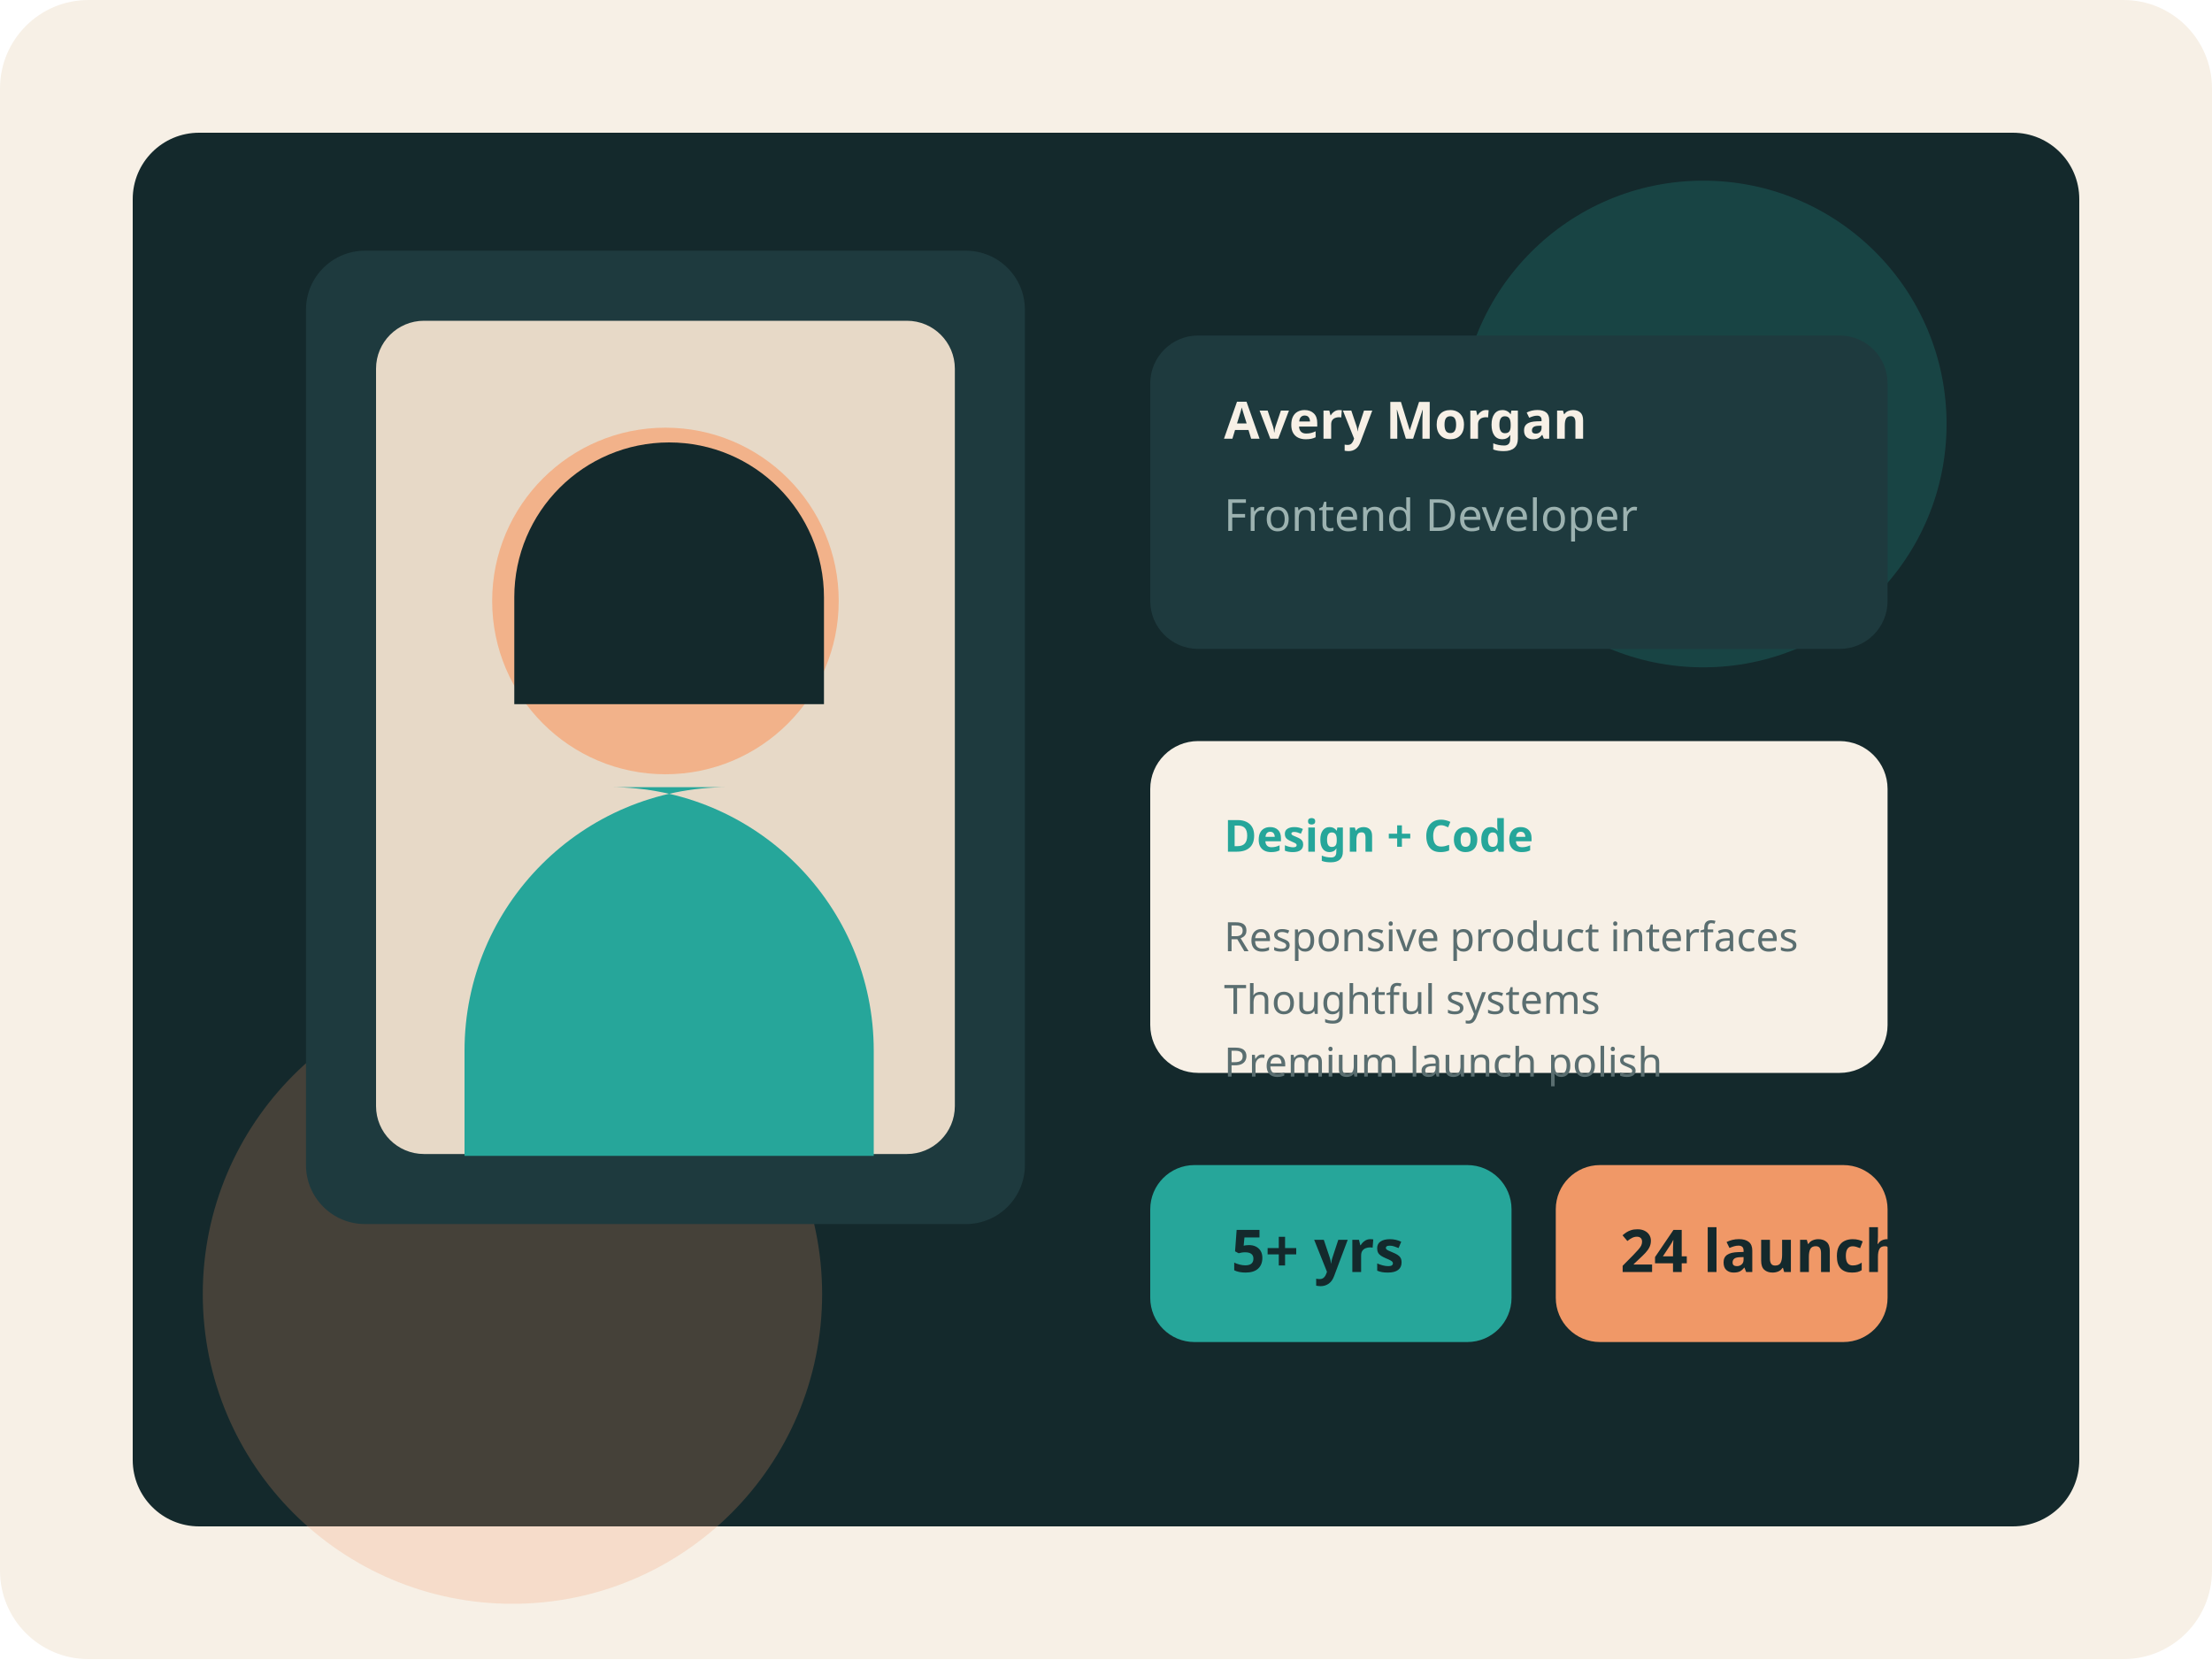
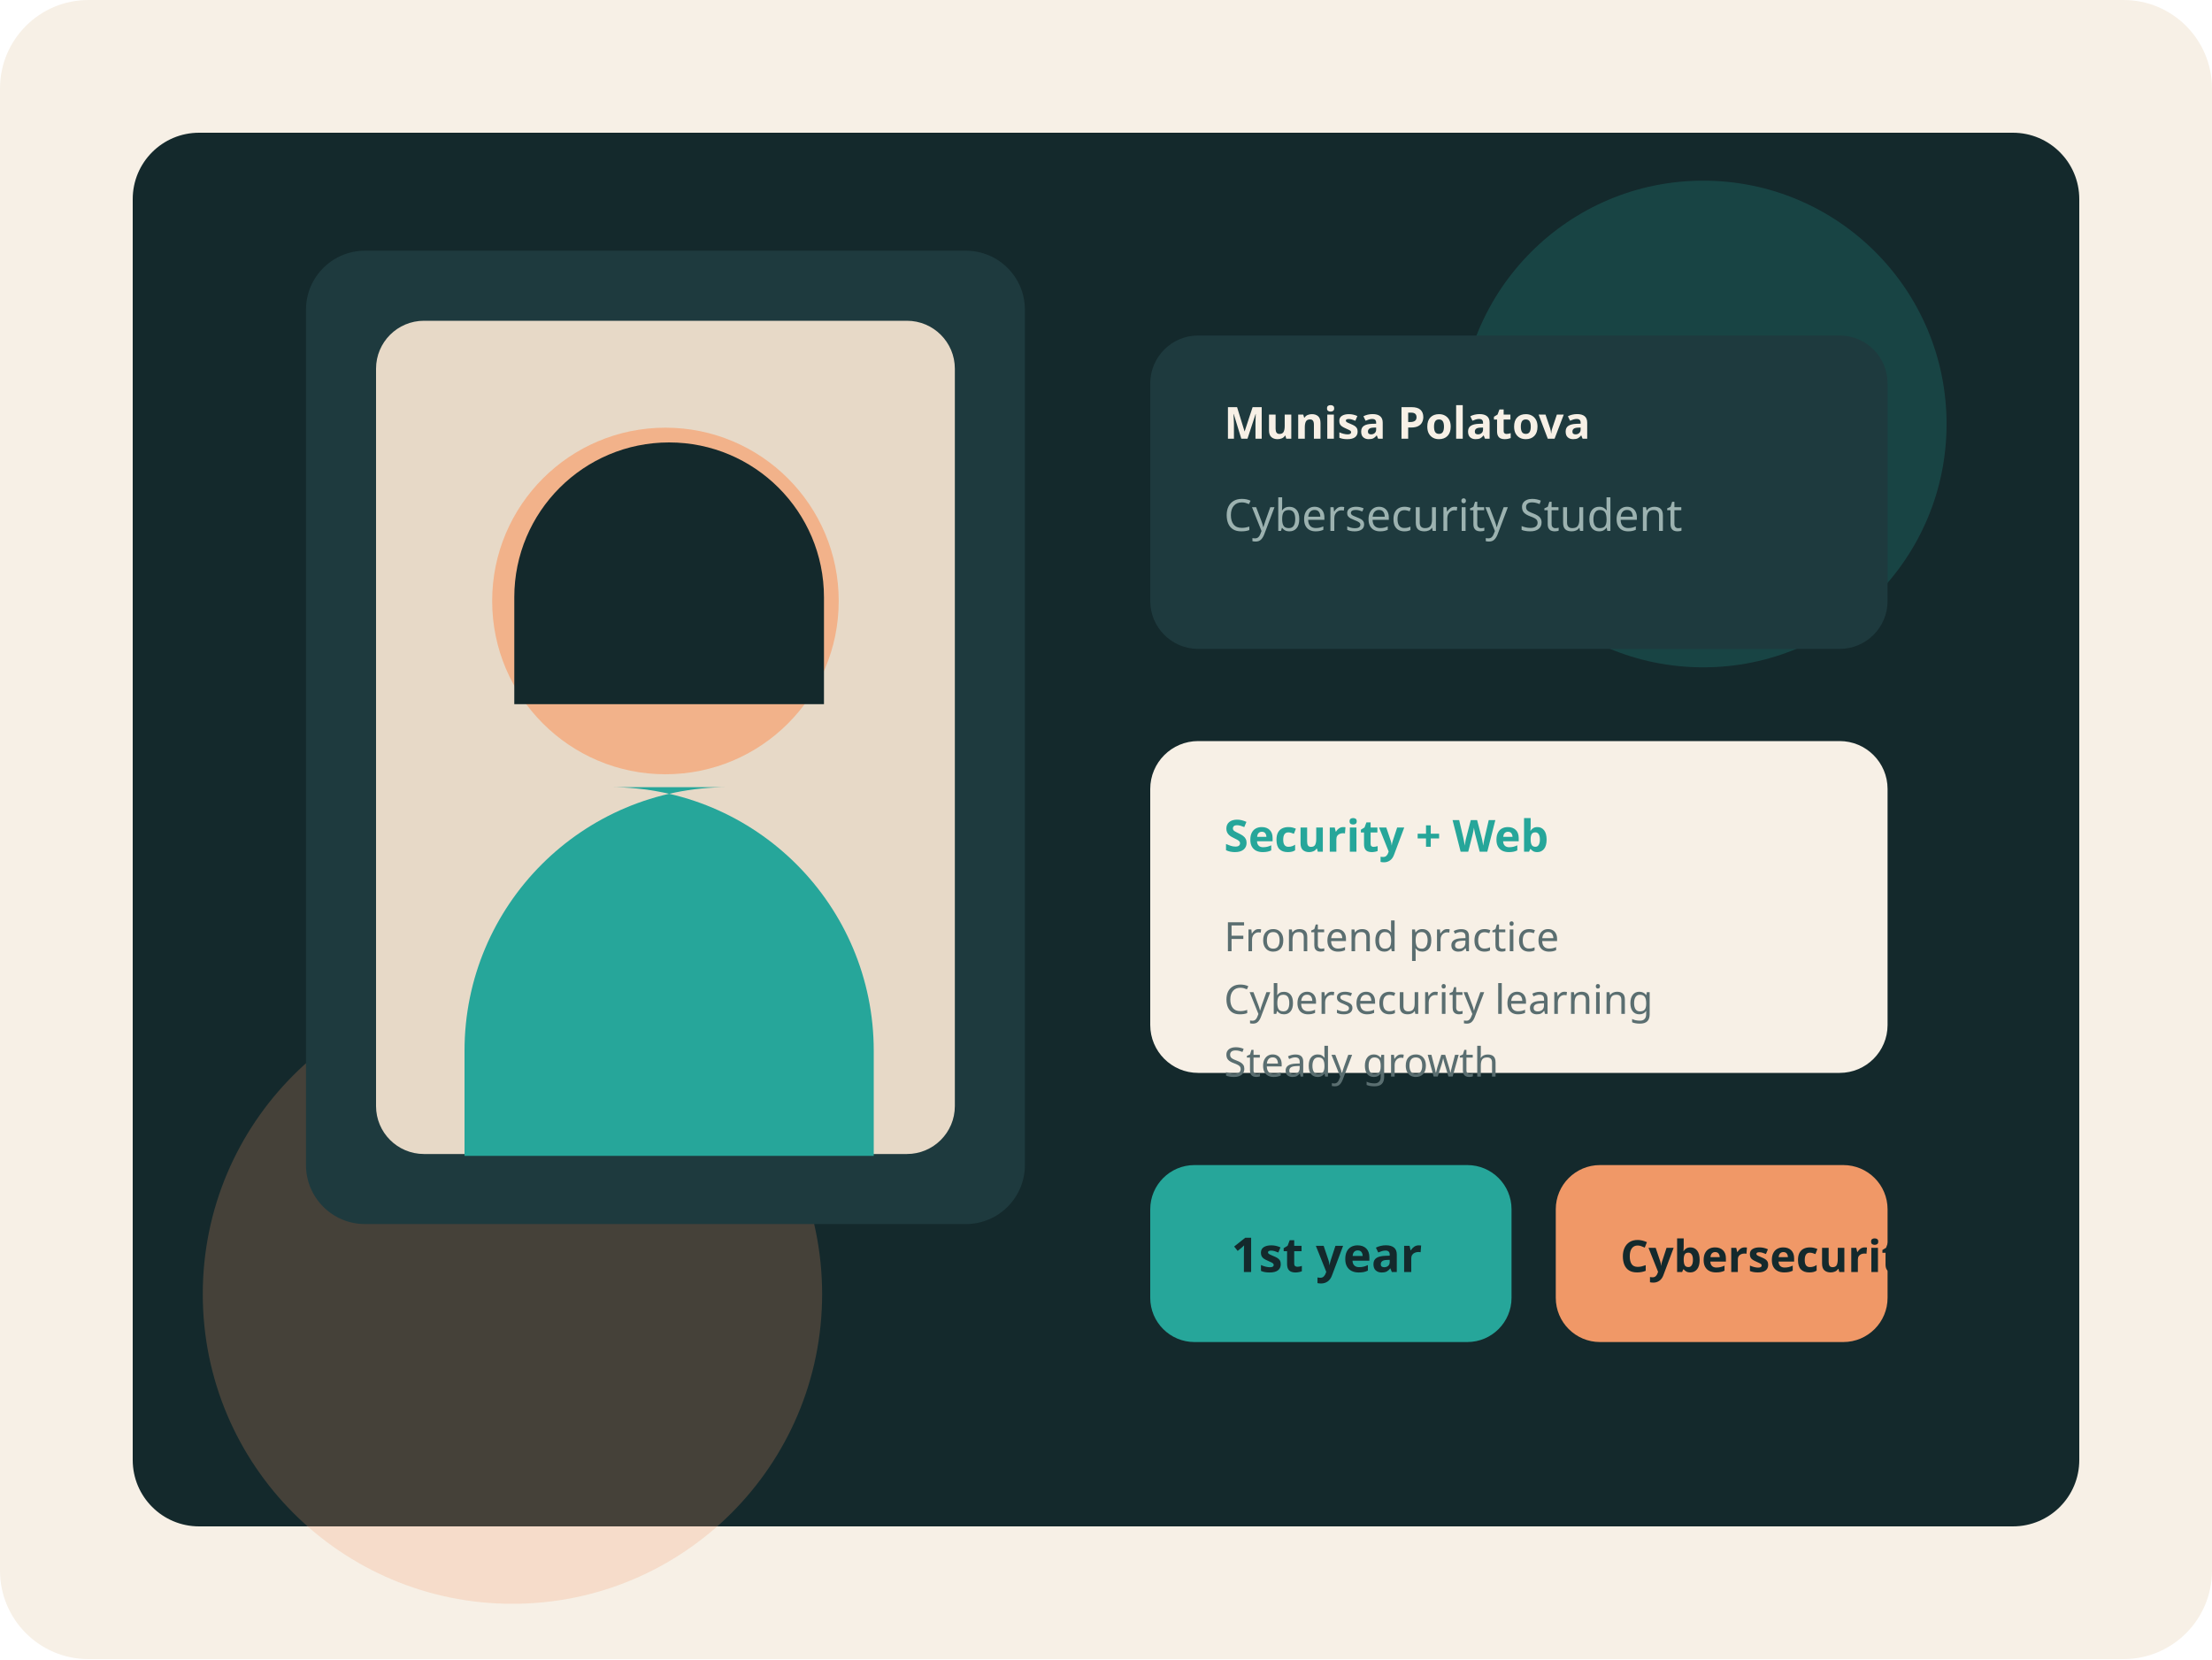
<svg xmlns="http://www.w3.org/2000/svg" width="1200" height="900" viewBox="0 0 1200 900" fill="none">
  <rect width="1200" height="900" rx="48" fill="#F7F0E6" />
  <rect x="72" y="72" width="1056" height="756" rx="36" fill="#14292C" />
  <circle cx="924" cy="230" r="132" fill="#26A69A" opacity="0.22" />
  <circle cx="278" cy="702" r="168" fill="#F09867" opacity="0.22" />
  <rect x="166" y="136" width="390" height="528" rx="32" fill="#1E3A3E" />
  <rect x="204" y="174" width="314" height="452" rx="26" fill="#E7D9C7" />
  <circle cx="361" cy="326" r="94" fill="#F2B28A" />
  <path d="M279 324C279 277.608 316.608 240 363 240V240C409.392 240 447 277.608 447 324V382H279V324Z" fill="#14292C" />
  <path d="M252 570C252 491.023 316.023 427 395 427H331C409.977 427 474 491.023 474 570V627H252V570Z" fill="#26A69A" />
  <rect x="624" y="182" width="400" height="170" rx="26" fill="#1E3A3E" />
-   <text x="664" y="238" fill="#F7F0E6" font-family="Space Grotesk, sans-serif" font-size="28" font-weight="700">Avery Morgan</text>
-   <text x="664" y="288" fill="#9CB2B0" font-family="Manrope, sans-serif" font-size="24">Frontend Developer</text>
+   <text x="664" y="238" fill="#F7F0E6" font-family="Space Grotesk, sans-serif" font-size="24" font-weight="700">Munisa Polatova</text>
+   <text x="664" y="288" fill="#9CB2B0" font-family="Manrope, sans-serif" font-size="24">Cybersecurity Student</text>
  <rect x="624" y="402" width="400" height="180" rx="26" fill="#F7F0E6" />
-   <text x="664" y="462" fill="#26A69A" font-family="Space Grotesk, sans-serif" font-size="24" font-weight="700">Design + Code</text>
-   <text x="664" y="516" fill="#5A6E70" font-family="Manrope, sans-serif" font-size="22">Responsive product interfaces</text>
-   <text x="664" y="550" fill="#5A6E70" font-family="Manrope, sans-serif" font-size="22">Thoughtful systems</text>
-   <text x="664" y="584" fill="#5A6E70" font-family="Manrope, sans-serif" font-size="22">Premium launch polish</text>
+   <text x="664" y="462" fill="#26A69A" font-family="Space Grotesk, sans-serif" font-size="24" font-weight="700">Security + Web</text>
+   <text x="664" y="516" fill="#5A6E70" font-family="Manrope, sans-serif" font-size="22">Frontend practice</text>
+   <text x="664" y="550" fill="#5A6E70" font-family="Manrope, sans-serif" font-size="22">Cybersecurity learning</text>
+   <text x="664" y="584" fill="#5A6E70" font-family="Manrope, sans-serif" font-size="22">Steady growth</text>
  <rect x="624" y="632" width="196" height="96" rx="24" fill="#26A69A" />
  <rect x="844" y="632" width="180" height="96" rx="24" fill="#F09867" />
-   <text x="668" y="690" fill="#14292C" font-family="Space Grotesk, sans-serif" font-size="32" font-weight="700">5+ yrs</text>
-   <text x="879" y="690" fill="#14292C" font-family="Space Grotesk, sans-serif" font-size="32" font-weight="700">24 launches</text>
+   <text x="668" y="690" fill="#14292C" font-family="Space Grotesk, sans-serif" font-size="26" font-weight="700">1st year</text>
+   <text x="879" y="690" fill="#14292C" font-family="Space Grotesk, sans-serif" font-size="24" font-weight="700">Cybersecurity</text>
</svg>
